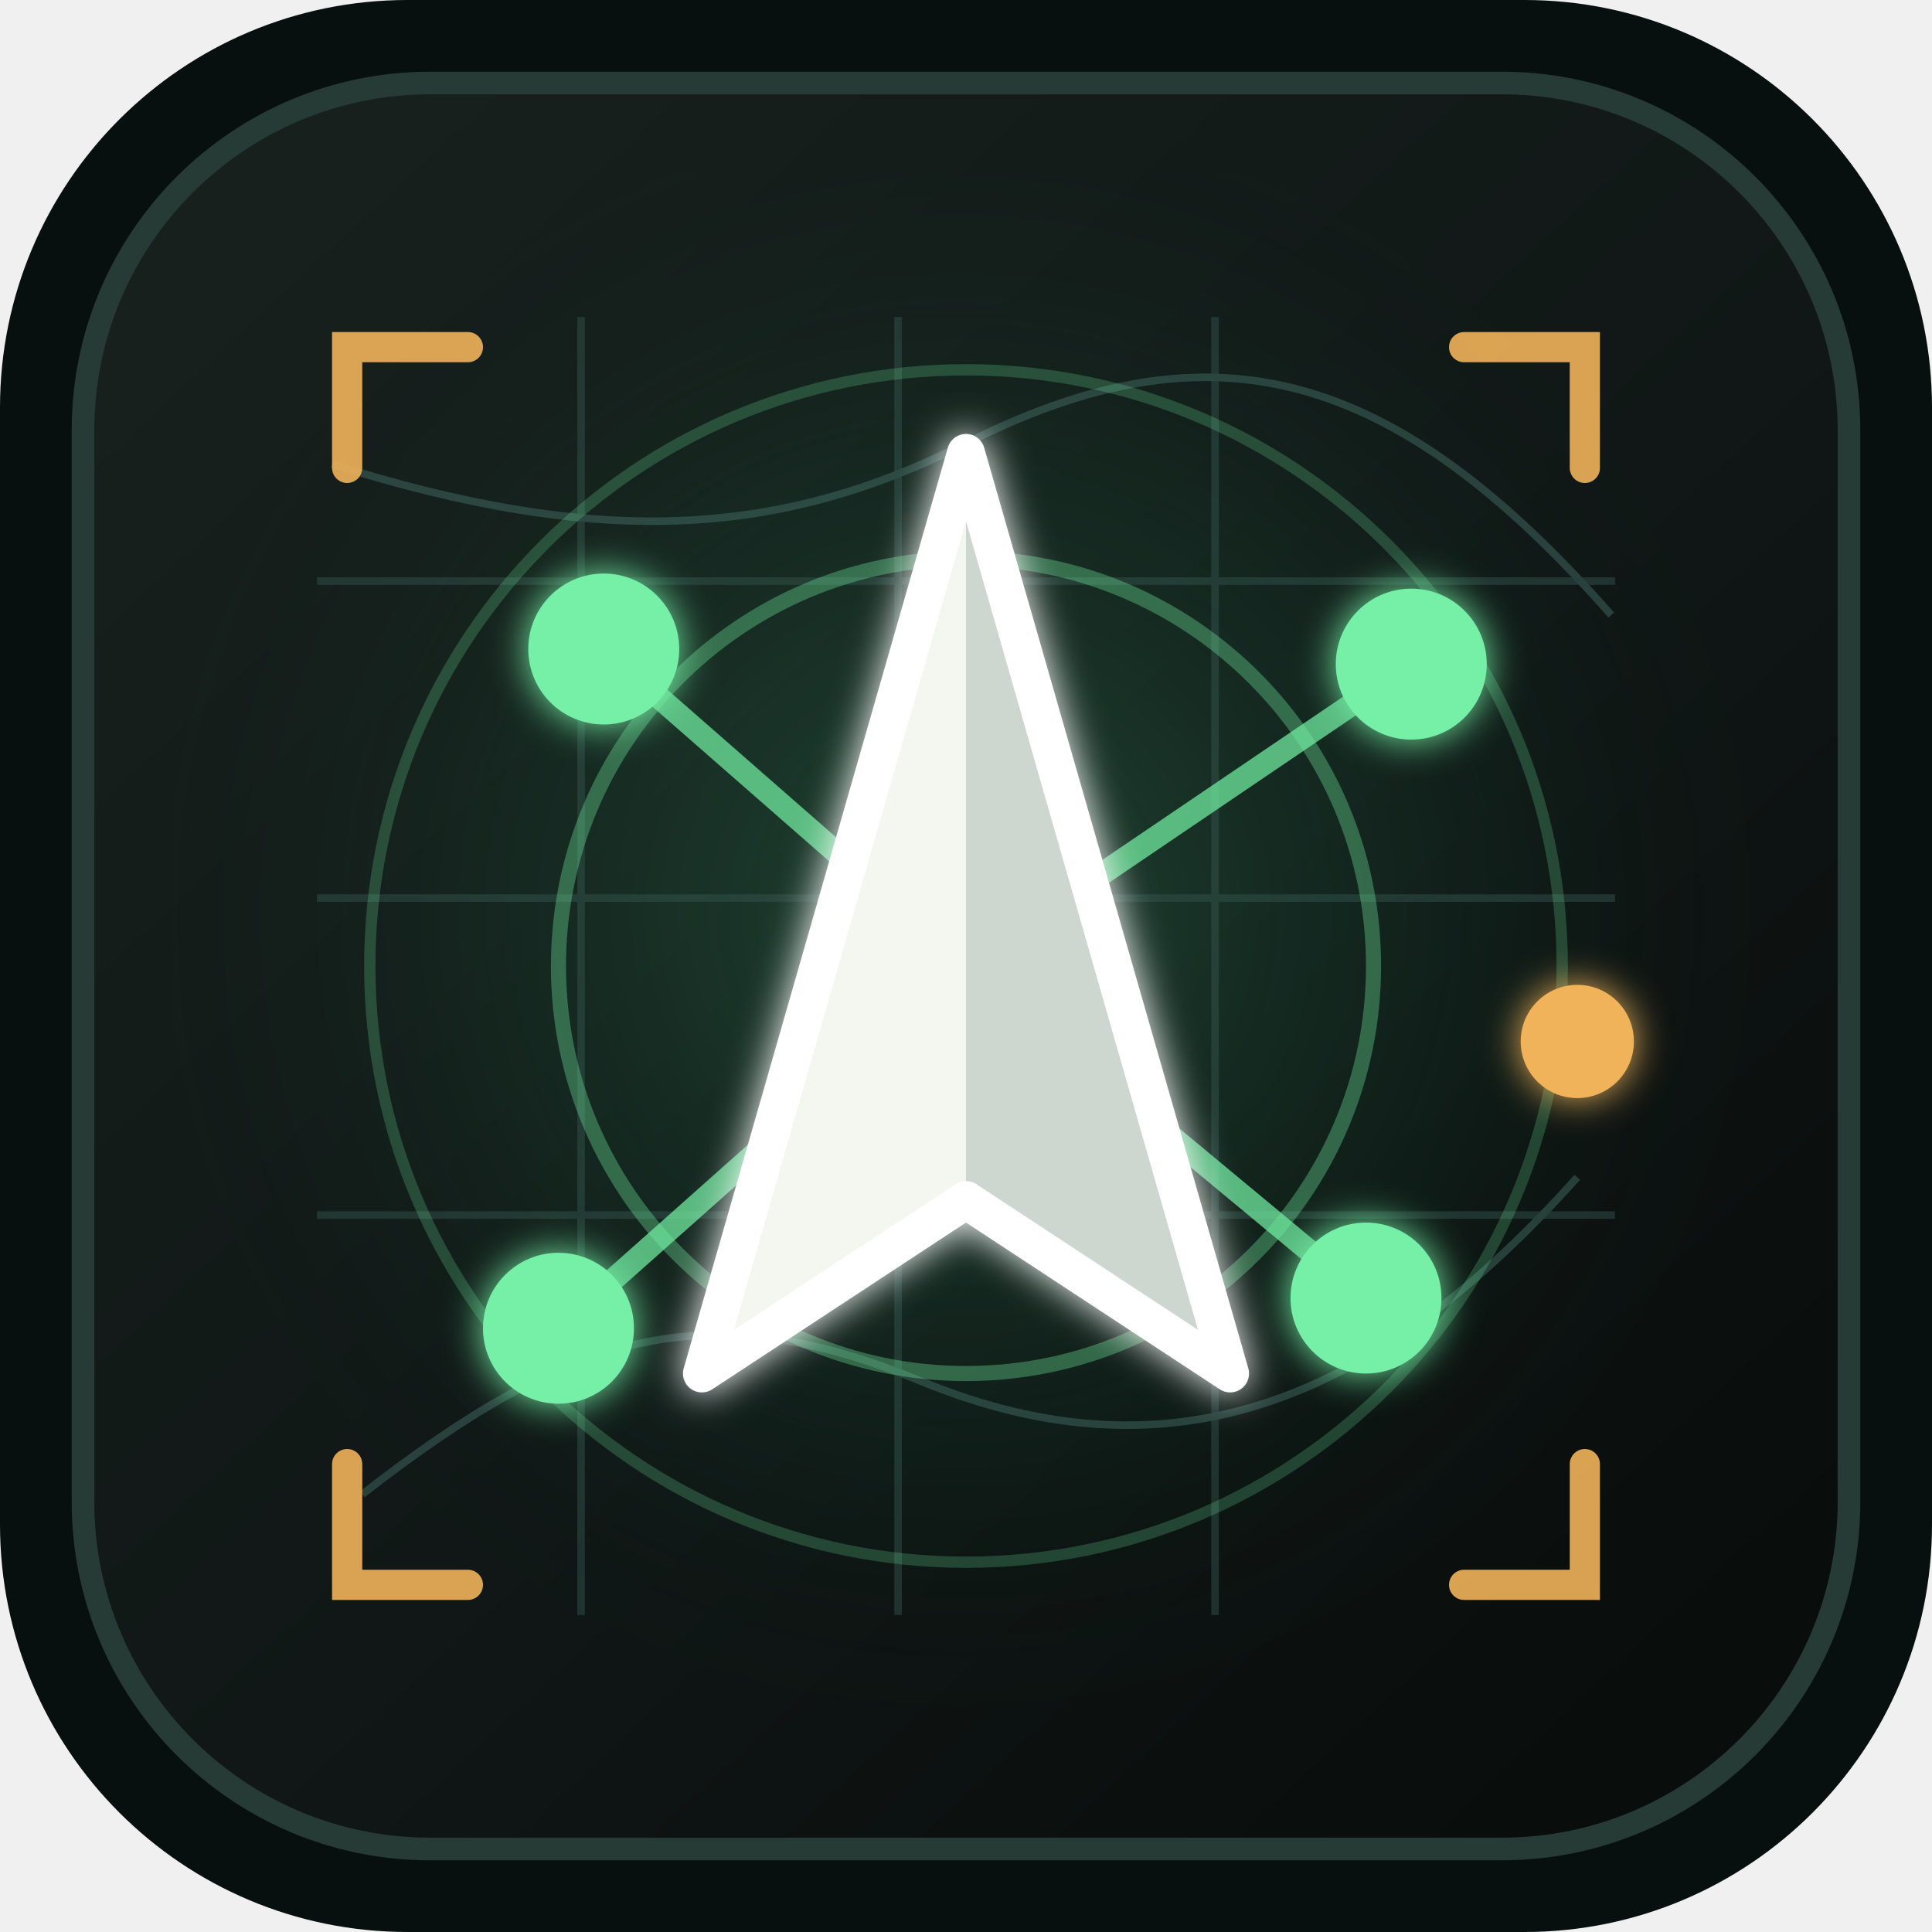
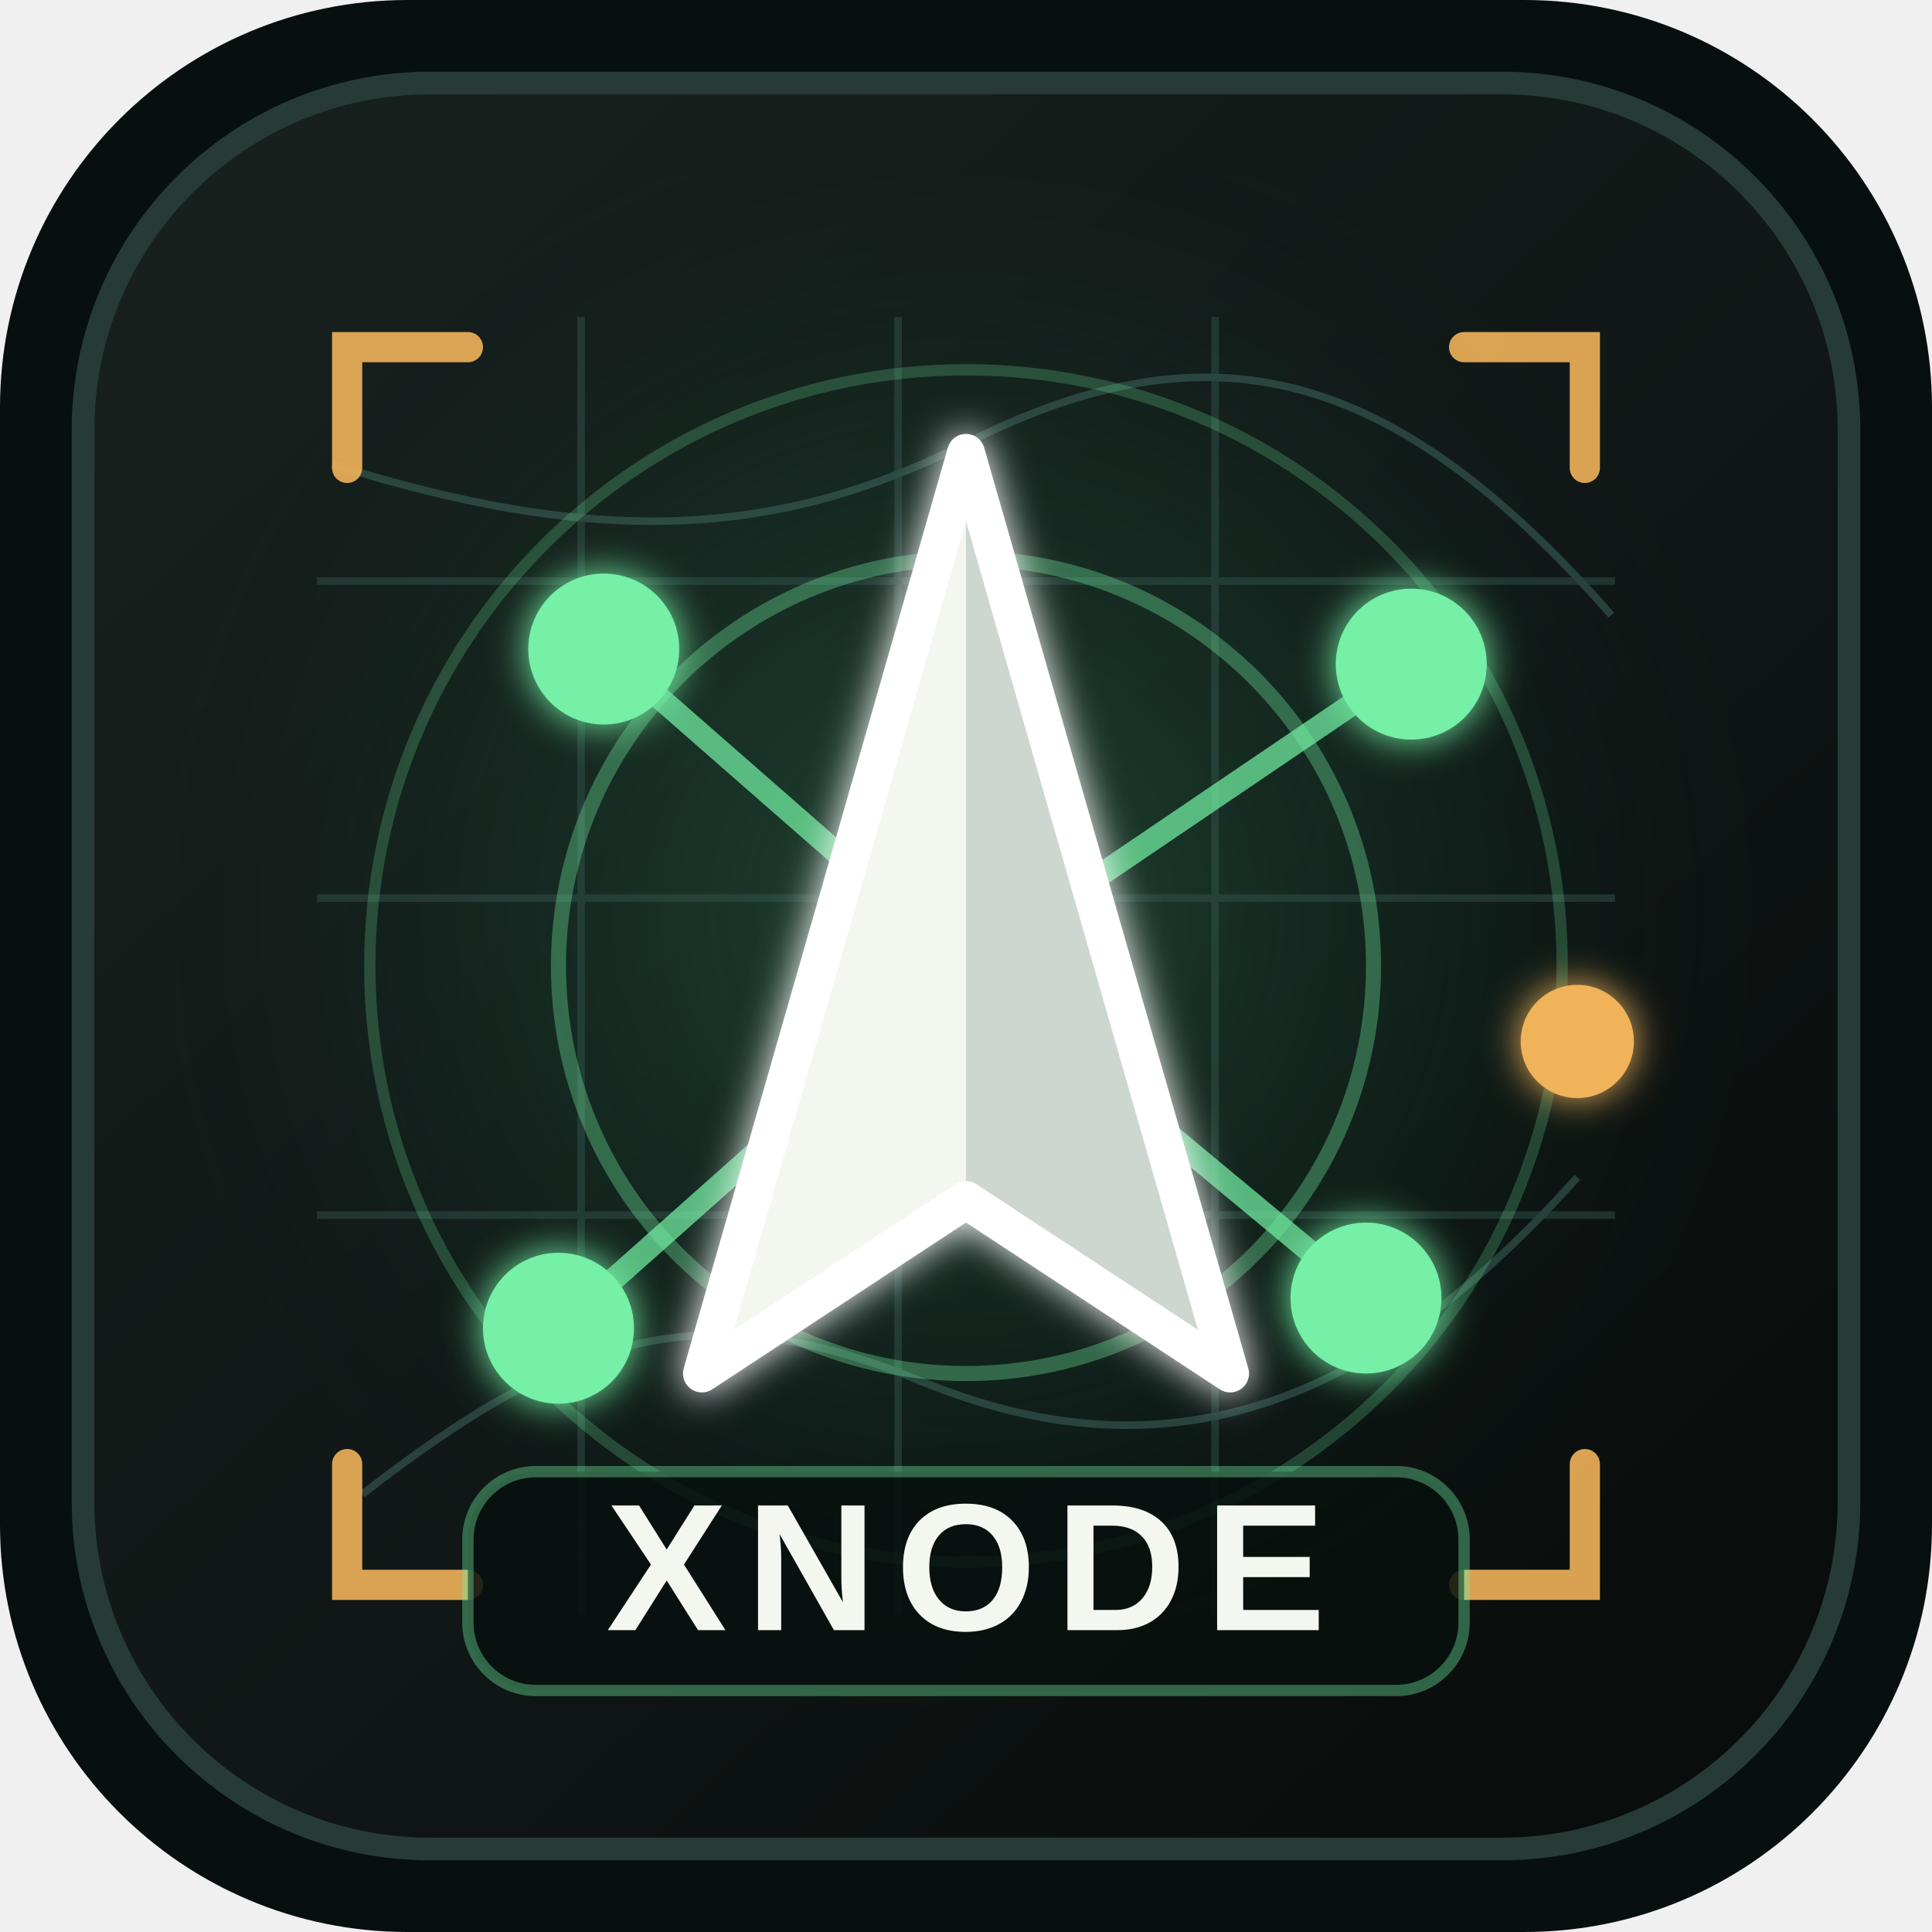
<svg xmlns="http://www.w3.org/2000/svg" viewBox="0 0 512 512" role="img" aria-labelledby="title desc">
  <defs>
    <linearGradient id="panel" x1="72" y1="58" x2="440" y2="454" gradientUnits="userSpaceOnUse">
      <stop offset="0" stop-color="#17201d" />
      <stop offset="0.55" stop-color="#101716" />
      <stop offset="1" stop-color="#090d0c" />
    </linearGradient>
    <radialGradient id="scan" cx="254" cy="242" r="230" gradientUnits="userSpaceOnUse">
      <stop offset="0" stop-color="#63f6a0" stop-opacity="0.2" />
      <stop offset="0.55" stop-color="#2aa66a" stop-opacity="0.08" />
      <stop offset="1" stop-color="#000000" stop-opacity="0" />
    </radialGradient>
    <filter id="soft-glow" x="-40%" y="-40%" width="180%" height="180%">
      <feGaussianBlur stdDeviation="5" result="blur" />
      <feMerge>
        <feMergeNode in="blur" />
        <feMergeNode in="SourceGraphic" />
      </feMerge>
    </filter>
  </defs>
  <rect width="512" height="512" rx="108" fill="#07100e" />
  <rect x="22" y="22" width="468" height="468" rx="92" fill="url(#panel)" stroke="#263b35" stroke-width="6" />
  <rect x="46" y="46" width="420" height="420" rx="70" fill="url(#scan)" />
  <g stroke="#35574f" stroke-width="2" opacity="0.45">
    <path d="M84 154h344M84 238h344M84 322h344M154 84v344M238 84v344M322 84v344" />
    <path d="M96 396c54-42 90-54 148-30 68 28 122 4 174-54" fill="none" stroke="#47746b" />
    <path d="M88 123c70 22 118 20 169-6 64-32 112-20 170 46" fill="none" stroke="#47746b" />
  </g>
  <g fill="none" stroke="#71f0a2" stroke-linecap="round">
    <circle cx="256" cy="256" r="108" stroke-width="4" opacity="0.34" />
    <circle cx="256" cy="256" r="158" stroke-width="3" opacity="0.22" />
    <path d="M256 256 160 172M256 256l118-80M256 256 362 344M256 256 148 352" stroke-width="6" opacity="0.72" />
  </g>
  <g filter="url(#soft-glow)">
    <circle cx="160" cy="172" r="20" fill="#75f0a6" />
    <circle cx="374" cy="176" r="20" fill="#75f0a6" />
    <circle cx="362" cy="344" r="20" fill="#75f0a6" />
    <circle cx="148" cy="352" r="20" fill="#75f0a6" />
    <circle cx="418" cy="276" r="15" fill="#f0b35a" />
  </g>
  <g filter="url(#soft-glow)">
    <path d="M256 120 186 364 256 318 326 364Z" fill="#f4f6f0" />
    <path d="M256 120 256 318 326 364Z" fill="#c9d4cc" opacity="0.9" />
    <path d="M256 120 186 364 256 318 326 364Z" fill="none" stroke="#ffffff" stroke-width="10" stroke-linejoin="round" />
  </g>
  <g fill="none" stroke="#f0b35a" stroke-width="8" stroke-linecap="round" opacity="0.9">
    <path d="M124 92h-32v32M388 92h32v32M124 420h-32v-32M388 420h32v-32" />
  </g>
+   <g>
+     <rect x="124" y="390" width="264" height="58" rx="18" fill="#07100e" opacity="0.86" />
+     <rect x="124" y="390" width="264" height="58" rx="18" fill="none" stroke="#71f0a2" stroke-width="3" opacity="0.38" />
+     <text x="256" y="432" fill="#f4f6f0" font-family="Arial, Helvetica, sans-serif" font-size="48" font-weight="800" letter-spacing="5" text-anchor="middle">XNODE</text>
+   </g>
</svg>
